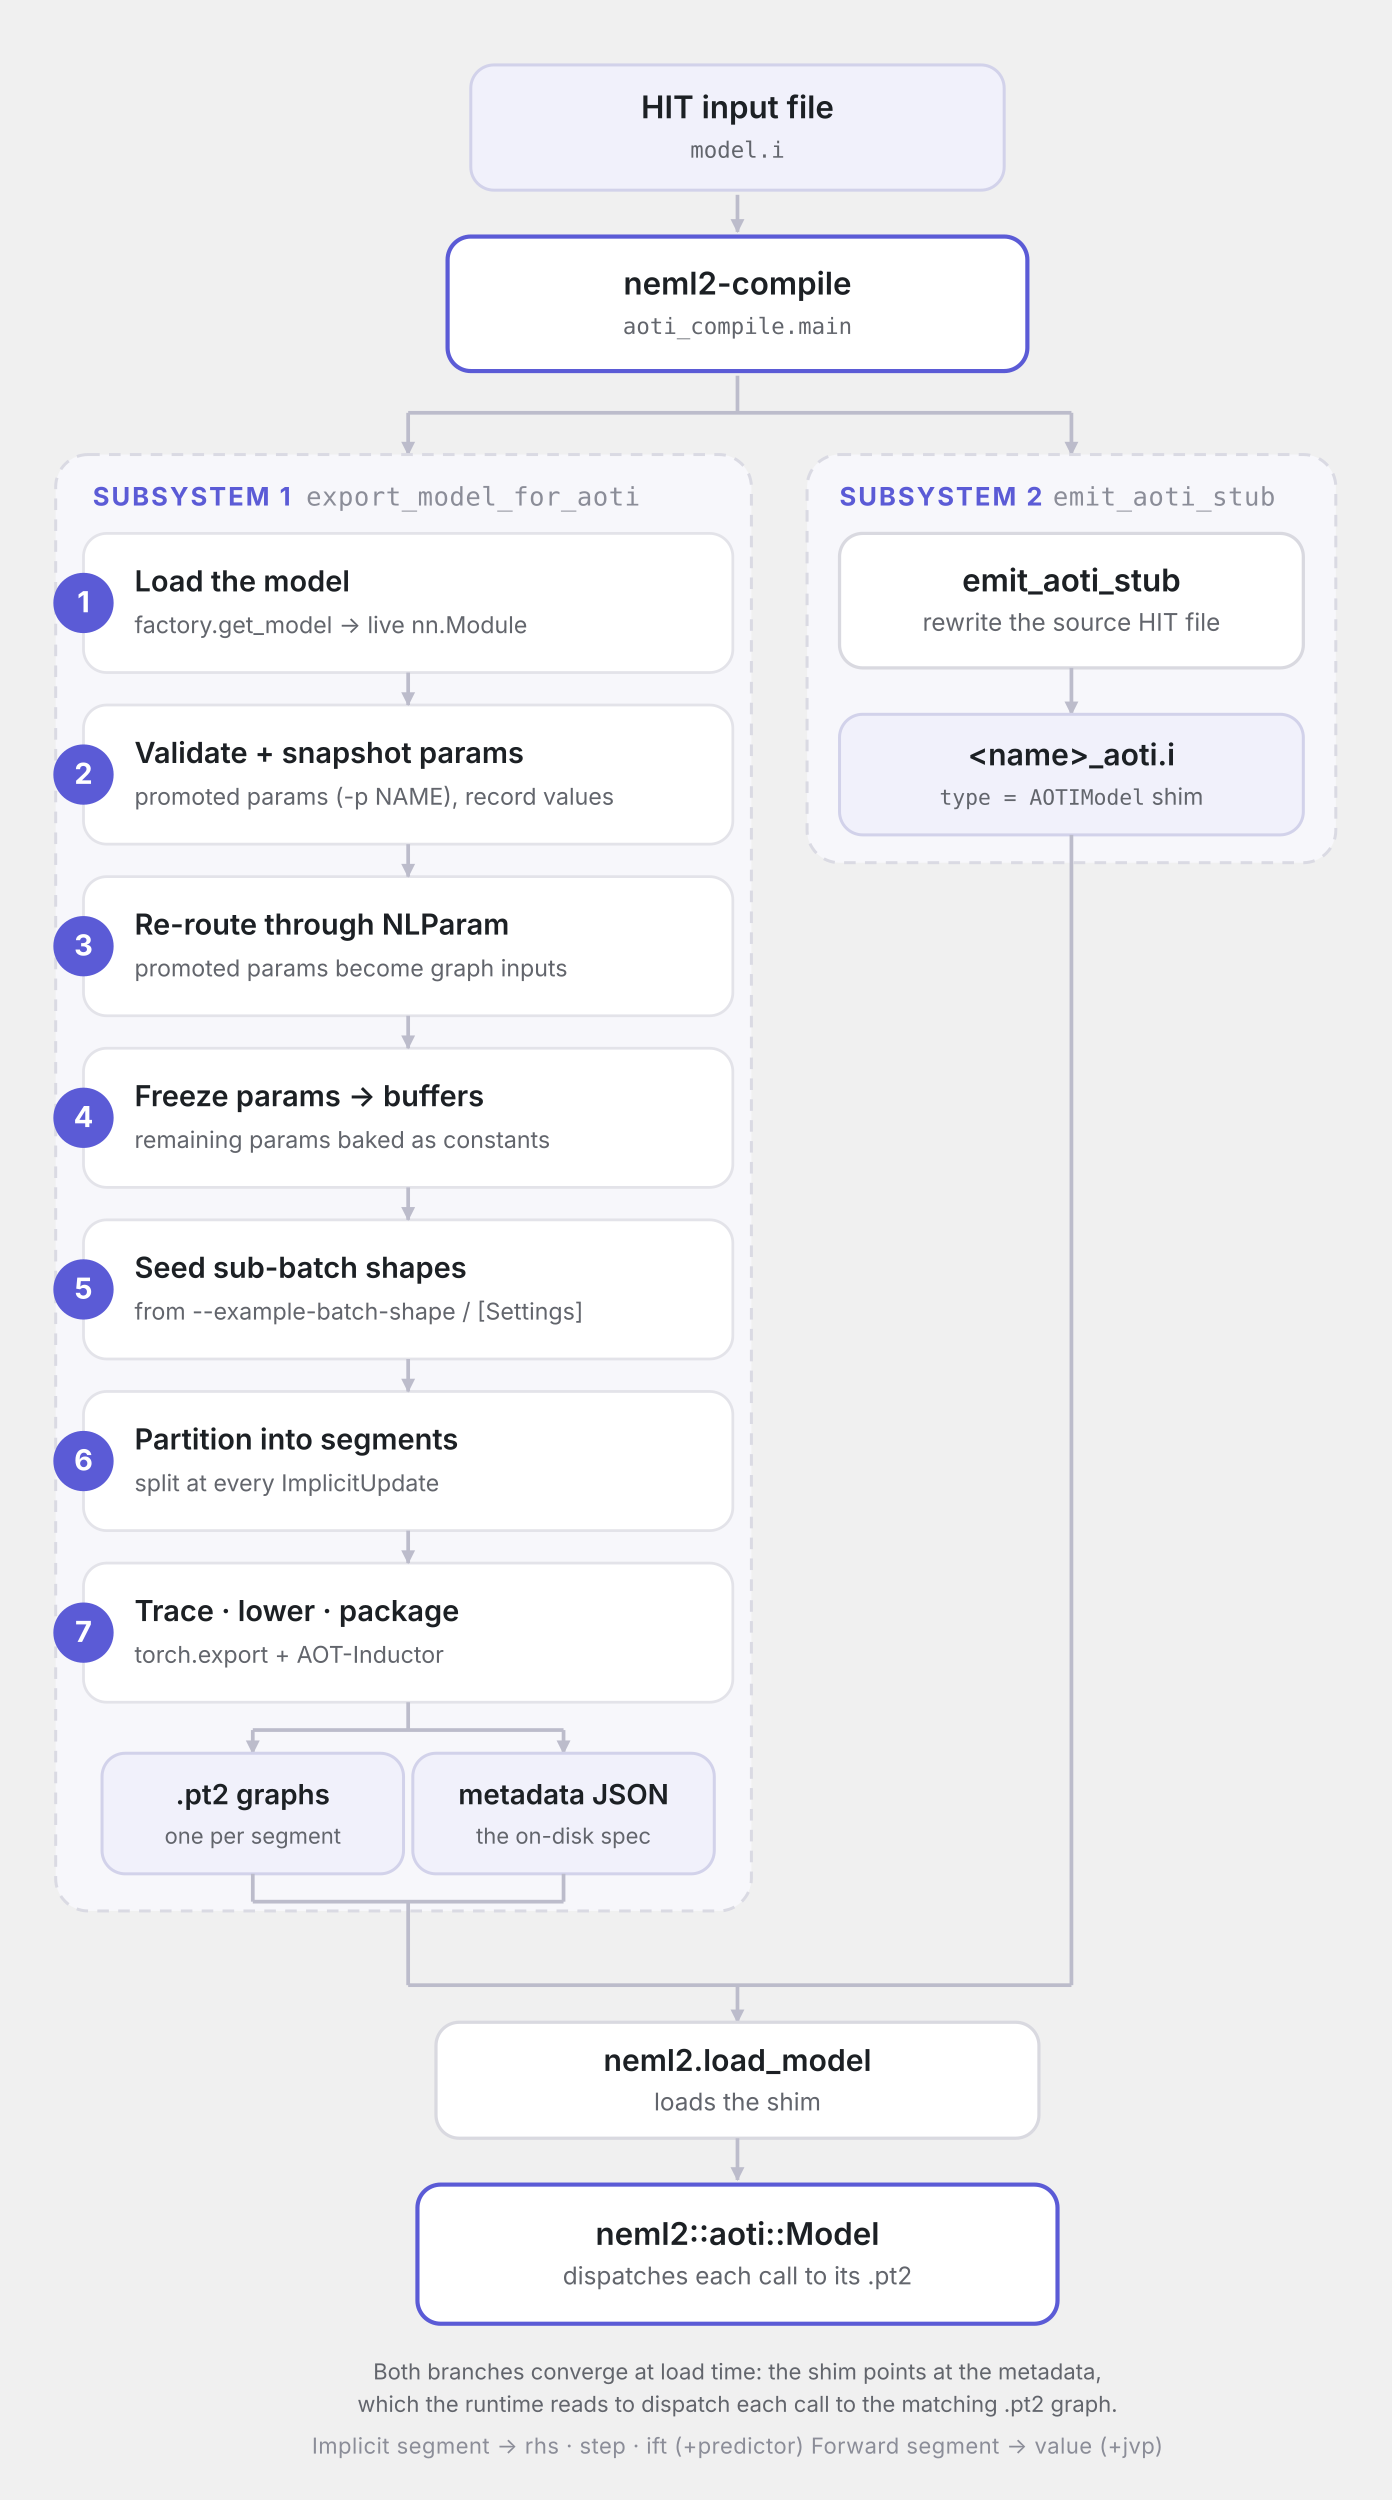
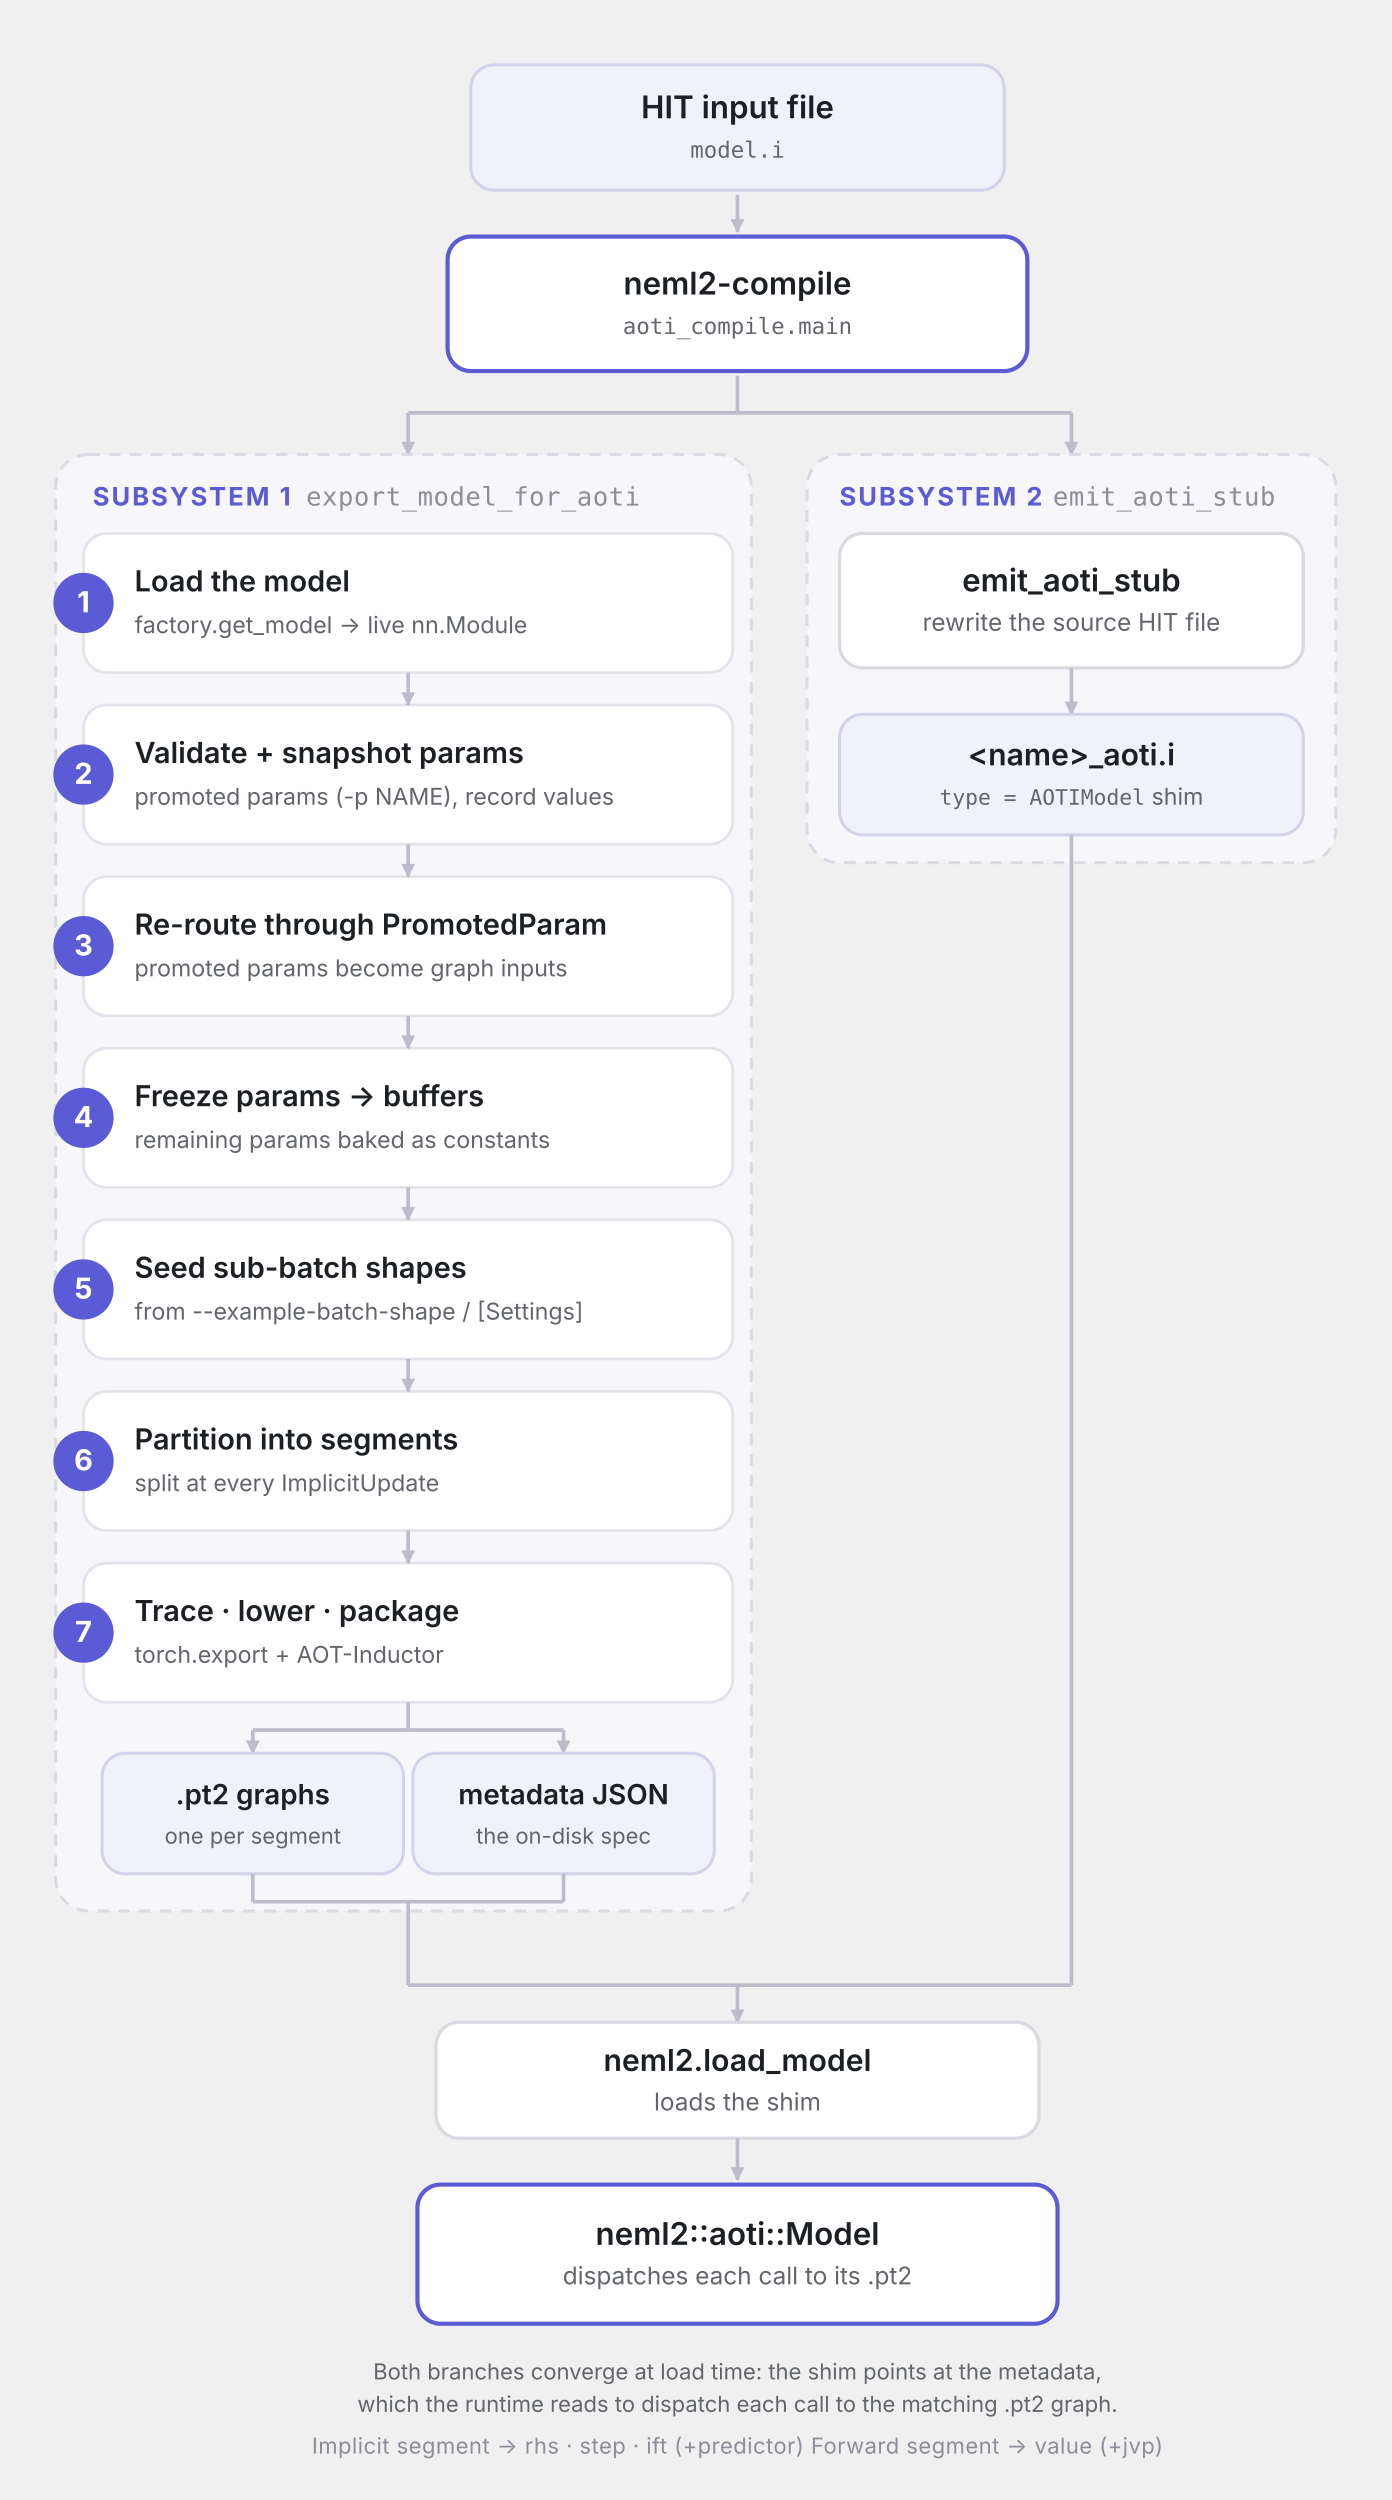
<svg xmlns="http://www.w3.org/2000/svg" viewBox="0 0 600 1078" width="600" height="1078" role="img" aria-label="neml2-compile AOTI compilation pipeline">
  <defs>
    <marker id="ah" markerWidth="9" markerHeight="9" refX="5.5" refY="3" orient="auto" markerUnits="userSpaceOnUse">
      <path class="ah" d="M0,0 L6,3 L0,6 Z" />
    </marker>
  </defs>
  <style>text { font-family:'Inter', system-ui, -apple-system, 'Segoe UI', Roboto, sans-serif; }
.mono { font-family: ui-monospace,'SF Mono', Menlo, Consolas, monospace; font-size: 0.92em; }
.t { fill:#1c2024; } .m { fill:#62656c; } .sub { fill:#8b8d98; letter-spacing:.02em; }
.ttl { fill:#5b5bd6; letter-spacing:.08em; }
.bx  { fill:#ffffff; stroke:#d9d9e0; stroke-width:1.4; }
.bxa { fill:#ffffff; stroke:#5b5bd6; stroke-width:1.8; }
.stp { fill:#ffffff; stroke:#e3e3e9; stroke-width:1.2; }
.io  { fill:#f1f1fb; stroke:#d2d2ea; stroke-width:1.3; }
.cont{ fill:#f7f7fb; stroke:#dadae3; stroke-width:1.3; stroke-dasharray:5 4; }
.ln  { stroke:#bcbccb; stroke-width:1.6; }
.ah  { fill:#bcbccb; }
.badge { fill:#5b5bd6; } .bt { fill:#ffffff; }
@media (prefers-color-scheme: dark) {
  .t { fill:#ecedef; } .m { fill:#9fa3ab; } .sub { fill:#8a8d96; }
  .ttl { fill:#ada4ff; }
  .bx  { fill:#202127; stroke:#34373f; }
  .bxa { fill:#202127; stroke:#9d92f0; }
  .stp { fill:#1c1d22; stroke:#33363d; }
  .io  { fill:#1c1d2b; stroke:#3a3a55; }
  .cont{ fill:#17181d; stroke:#2c2f36; }
  .ln  { stroke:#474b53; } .ah { fill:#474b53; }
  .badge { fill:#7c75e8; }
}</style>
  <rect x="203.0" y="28" width="230" height="54" rx="10" class="io" />
  <text x="318" y="51.0" class="t" font-size="13.5" text-anchor="middle" font-weight="600">HIT input file</text>
  <text x="318" y="68.0" class="m" font-size="10.5" text-anchor="middle">
    <tspan class="mono">model.i</tspan>
  </text>
  <line x1="318" y1="84" x2="318" y2="100" class="ln" marker-end="url(#ah)" />
  <rect x="193.0" y="102" width="250" height="58" rx="10" class="bxa" />
  <text x="318" y="127.0" class="t" font-size="13.5" text-anchor="middle" font-weight="600">neml2-compile</text>
  <text x="318" y="144.0" class="m" font-size="10.5" text-anchor="middle">
    <tspan class="mono">aoti_compile.main</tspan>
  </text>
  <line x1="318" y1="162" x2="318" y2="178" class="ln" />
  <line x1="176" y1="178" x2="462" y2="178" class="ln" />
  <line x1="176" y1="178" x2="176" y2="196" class="ln" marker-end="url(#ah)" />
  <line x1="462" y1="178" x2="462" y2="196" class="ln" marker-end="url(#ah)" />
  <rect x="24" y="196" width="300" height="628" rx="14" class="cont" />
  <text x="40" y="218" class="ttl" font-size="11" text-anchor="start" font-weight="700">SUBSYSTEM 1</text>
  <text x="132" y="218" class="sub mono" font-size="11" text-anchor="start">export_model_for_aoti</text>
  <rect x="36.0" y="230" width="280" height="60" rx="10" class="stp" />
  <circle cx="36.0" cy="260.0" r="13" class="badge" />
  <text x="36.0" y="264.0" class="bt" font-size="12.5" text-anchor="middle" font-weight="700">1</text>
  <text x="58.0" y="255" class="t" font-size="12.5" text-anchor="start" font-weight="600">Load the model</text>
  <text x="58.0" y="273" class="m" font-size="10" text-anchor="start">factory.get_model → live nn.Module</text>
  <rect x="36.0" y="304" width="280" height="60" rx="10" class="stp" />
  <circle cx="36.0" cy="334.0" r="13" class="badge" />
  <text x="36.0" y="338.0" class="bt" font-size="12.5" text-anchor="middle" font-weight="700">2</text>
  <text x="58.0" y="329" class="t" font-size="12.5" text-anchor="start" font-weight="600">Validate + snapshot params</text>
  <text x="58.0" y="347" class="m" font-size="10" text-anchor="start">promoted params (-p NAME), record values</text>
  <rect x="36.0" y="378" width="280" height="60" rx="10" class="stp" />
  <circle cx="36.0" cy="408.0" r="13" class="badge" />
  <text x="36.0" y="412.0" class="bt" font-size="12.5" text-anchor="middle" font-weight="700">3</text>
-   <text x="58.0" y="403" class="t" font-size="12.5" text-anchor="start" font-weight="600">Re-route through NLParam</text>
+   <text x="58.0" y="403" class="t" font-size="12.5" text-anchor="start" font-weight="600">Re-route through PromotedParam</text>
  <text x="58.0" y="421" class="m" font-size="10" text-anchor="start">promoted params become graph inputs</text>
  <rect x="36.0" y="452" width="280" height="60" rx="10" class="stp" />
  <circle cx="36.0" cy="482.0" r="13" class="badge" />
  <text x="36.0" y="486.0" class="bt" font-size="12.5" text-anchor="middle" font-weight="700">4</text>
  <text x="58.0" y="477" class="t" font-size="12.5" text-anchor="start" font-weight="600">Freeze params → buffers</text>
  <text x="58.0" y="495" class="m" font-size="10" text-anchor="start">remaining params baked as constants</text>
  <rect x="36.0" y="526" width="280" height="60" rx="10" class="stp" />
  <circle cx="36.0" cy="556.0" r="13" class="badge" />
  <text x="36.0" y="560.0" class="bt" font-size="12.5" text-anchor="middle" font-weight="700">5</text>
  <text x="58.0" y="551" class="t" font-size="12.5" text-anchor="start" font-weight="600">Seed sub-batch shapes</text>
  <text x="58.0" y="569" class="m" font-size="10" text-anchor="start">from --example-batch-shape / [Settings]</text>
  <rect x="36.0" y="600" width="280" height="60" rx="10" class="stp" />
  <circle cx="36.0" cy="630.0" r="13" class="badge" />
  <text x="36.0" y="634.0" class="bt" font-size="12.5" text-anchor="middle" font-weight="700">6</text>
  <text x="58.0" y="625" class="t" font-size="12.5" text-anchor="start" font-weight="600">Partition into segments</text>
  <text x="58.0" y="643" class="m" font-size="10" text-anchor="start">split at every ImplicitUpdate</text>
  <rect x="36.0" y="674" width="280" height="60" rx="10" class="stp" />
  <circle cx="36.0" cy="704.0" r="13" class="badge" />
  <text x="36.0" y="708.0" class="bt" font-size="12.5" text-anchor="middle" font-weight="700">7</text>
  <text x="58.0" y="699" class="t" font-size="12.5" text-anchor="start" font-weight="600">Trace · lower · package</text>
  <text x="58.0" y="717" class="m" font-size="10" text-anchor="start">torch.export + AOT-Inductor</text>
  <line x1="176" y1="290" x2="176" y2="304" class="ln" marker-end="url(#ah)" />
  <line x1="176" y1="364" x2="176" y2="378" class="ln" marker-end="url(#ah)" />
  <line x1="176" y1="438" x2="176" y2="452" class="ln" marker-end="url(#ah)" />
  <line x1="176" y1="512" x2="176" y2="526" class="ln" marker-end="url(#ah)" />
  <line x1="176" y1="586" x2="176" y2="600" class="ln" marker-end="url(#ah)" />
  <line x1="176" y1="660" x2="176" y2="674" class="ln" marker-end="url(#ah)" />
  <line x1="176" y1="734" x2="176" y2="746" class="ln" />
  <line x1="109" y1="746" x2="243" y2="746" class="ln" />
  <line x1="109" y1="746" x2="109" y2="756" class="ln" marker-end="url(#ah)" />
  <line x1="243" y1="746" x2="243" y2="756" class="ln" marker-end="url(#ah)" />
  <rect x="44.0" y="756" width="130" height="52" rx="10" class="io" />
  <text x="109" y="778.0" class="t" font-size="12" text-anchor="middle" font-weight="600">.pt2 graphs</text>
  <text x="109" y="795.0" class="m" font-size="9.5" text-anchor="middle">one per segment</text>
  <rect x="178.0" y="756" width="130" height="52" rx="10" class="io" />
  <text x="243" y="778.0" class="t" font-size="12" text-anchor="middle" font-weight="600">metadata JSON</text>
  <text x="243" y="795.0" class="m" font-size="9.5" text-anchor="middle">the on-disk spec</text>
  <line x1="109" y1="808" x2="109" y2="820" class="ln" />
  <line x1="243" y1="808" x2="243" y2="820" class="ln" />
  <line x1="109" y1="820" x2="243" y2="820" class="ln" />
  <line x1="176" y1="820" x2="176" y2="856" class="ln" />
  <rect x="348" y="196" width="228" height="176" rx="14" class="cont" />
  <text x="362" y="218" class="ttl" font-size="11" text-anchor="start" font-weight="700">SUBSYSTEM 2</text>
  <text x="454" y="218" class="sub mono" font-size="11" text-anchor="start">emit_aoti_stub</text>
  <rect x="362.0" y="230" width="200" height="58" rx="10" class="bx" />
  <text x="462" y="255.0" class="t" font-size="13.5" text-anchor="middle" font-weight="600">emit_aoti_stub</text>
  <text x="462" y="272.0" class="m" font-size="10.5" text-anchor="middle">rewrite the source HIT file</text>
  <line x1="462" y1="288" x2="462" y2="308" class="ln" marker-end="url(#ah)" />
  <rect x="362.0" y="308" width="200" height="52" rx="10" class="io" />
  <text x="462" y="330.0" class="t" font-size="13" text-anchor="middle" font-weight="600">&lt;name&gt;_aoti.i</text>
  <text x="462" y="347.0" class="m" font-size="10" text-anchor="middle">
    <tspan class="mono">type = AOTIModel</tspan> shim</text>
  <line x1="462" y1="360" x2="462" y2="856" class="ln" />
  <line x1="176" y1="856" x2="462" y2="856" class="ln" />
  <line x1="318" y1="856" x2="318" y2="872" class="ln" marker-end="url(#ah)" />
  <rect x="188.0" y="872" width="260" height="50" rx="10" class="bx" />
  <text x="318" y="893.0" class="t" font-size="13" text-anchor="middle" font-weight="600">neml2.load_model</text>
  <text x="318" y="910.0" class="m" font-size="10.5" text-anchor="middle">loads the shim</text>
  <line x1="318" y1="922" x2="318" y2="940" class="ln" marker-end="url(#ah)" />
  <rect x="180.0" y="942" width="276" height="60" rx="10" class="bxa" />
  <text x="318" y="968.0" class="t" font-size="13.5" text-anchor="middle" font-weight="600">neml2::aoti::Model</text>
  <text x="318" y="985.0" class="m" font-size="10.5" text-anchor="middle">dispatches each call to its .pt2</text>
  <text x="318" y="1026" class="m" font-size="9.5" text-anchor="middle">Both branches converge at load time: the shim points at the metadata,</text>
  <text x="318" y="1040" class="m" font-size="9.5" text-anchor="middle">which the runtime reads to dispatch each call to the matching .pt2 graph.</text>
  <text x="318" y="1058" class="sub" font-size="9.5" text-anchor="middle">Implicit segment → rhs · step · ift (+predictor)      Forward segment → value (+jvp)</text>
</svg>
